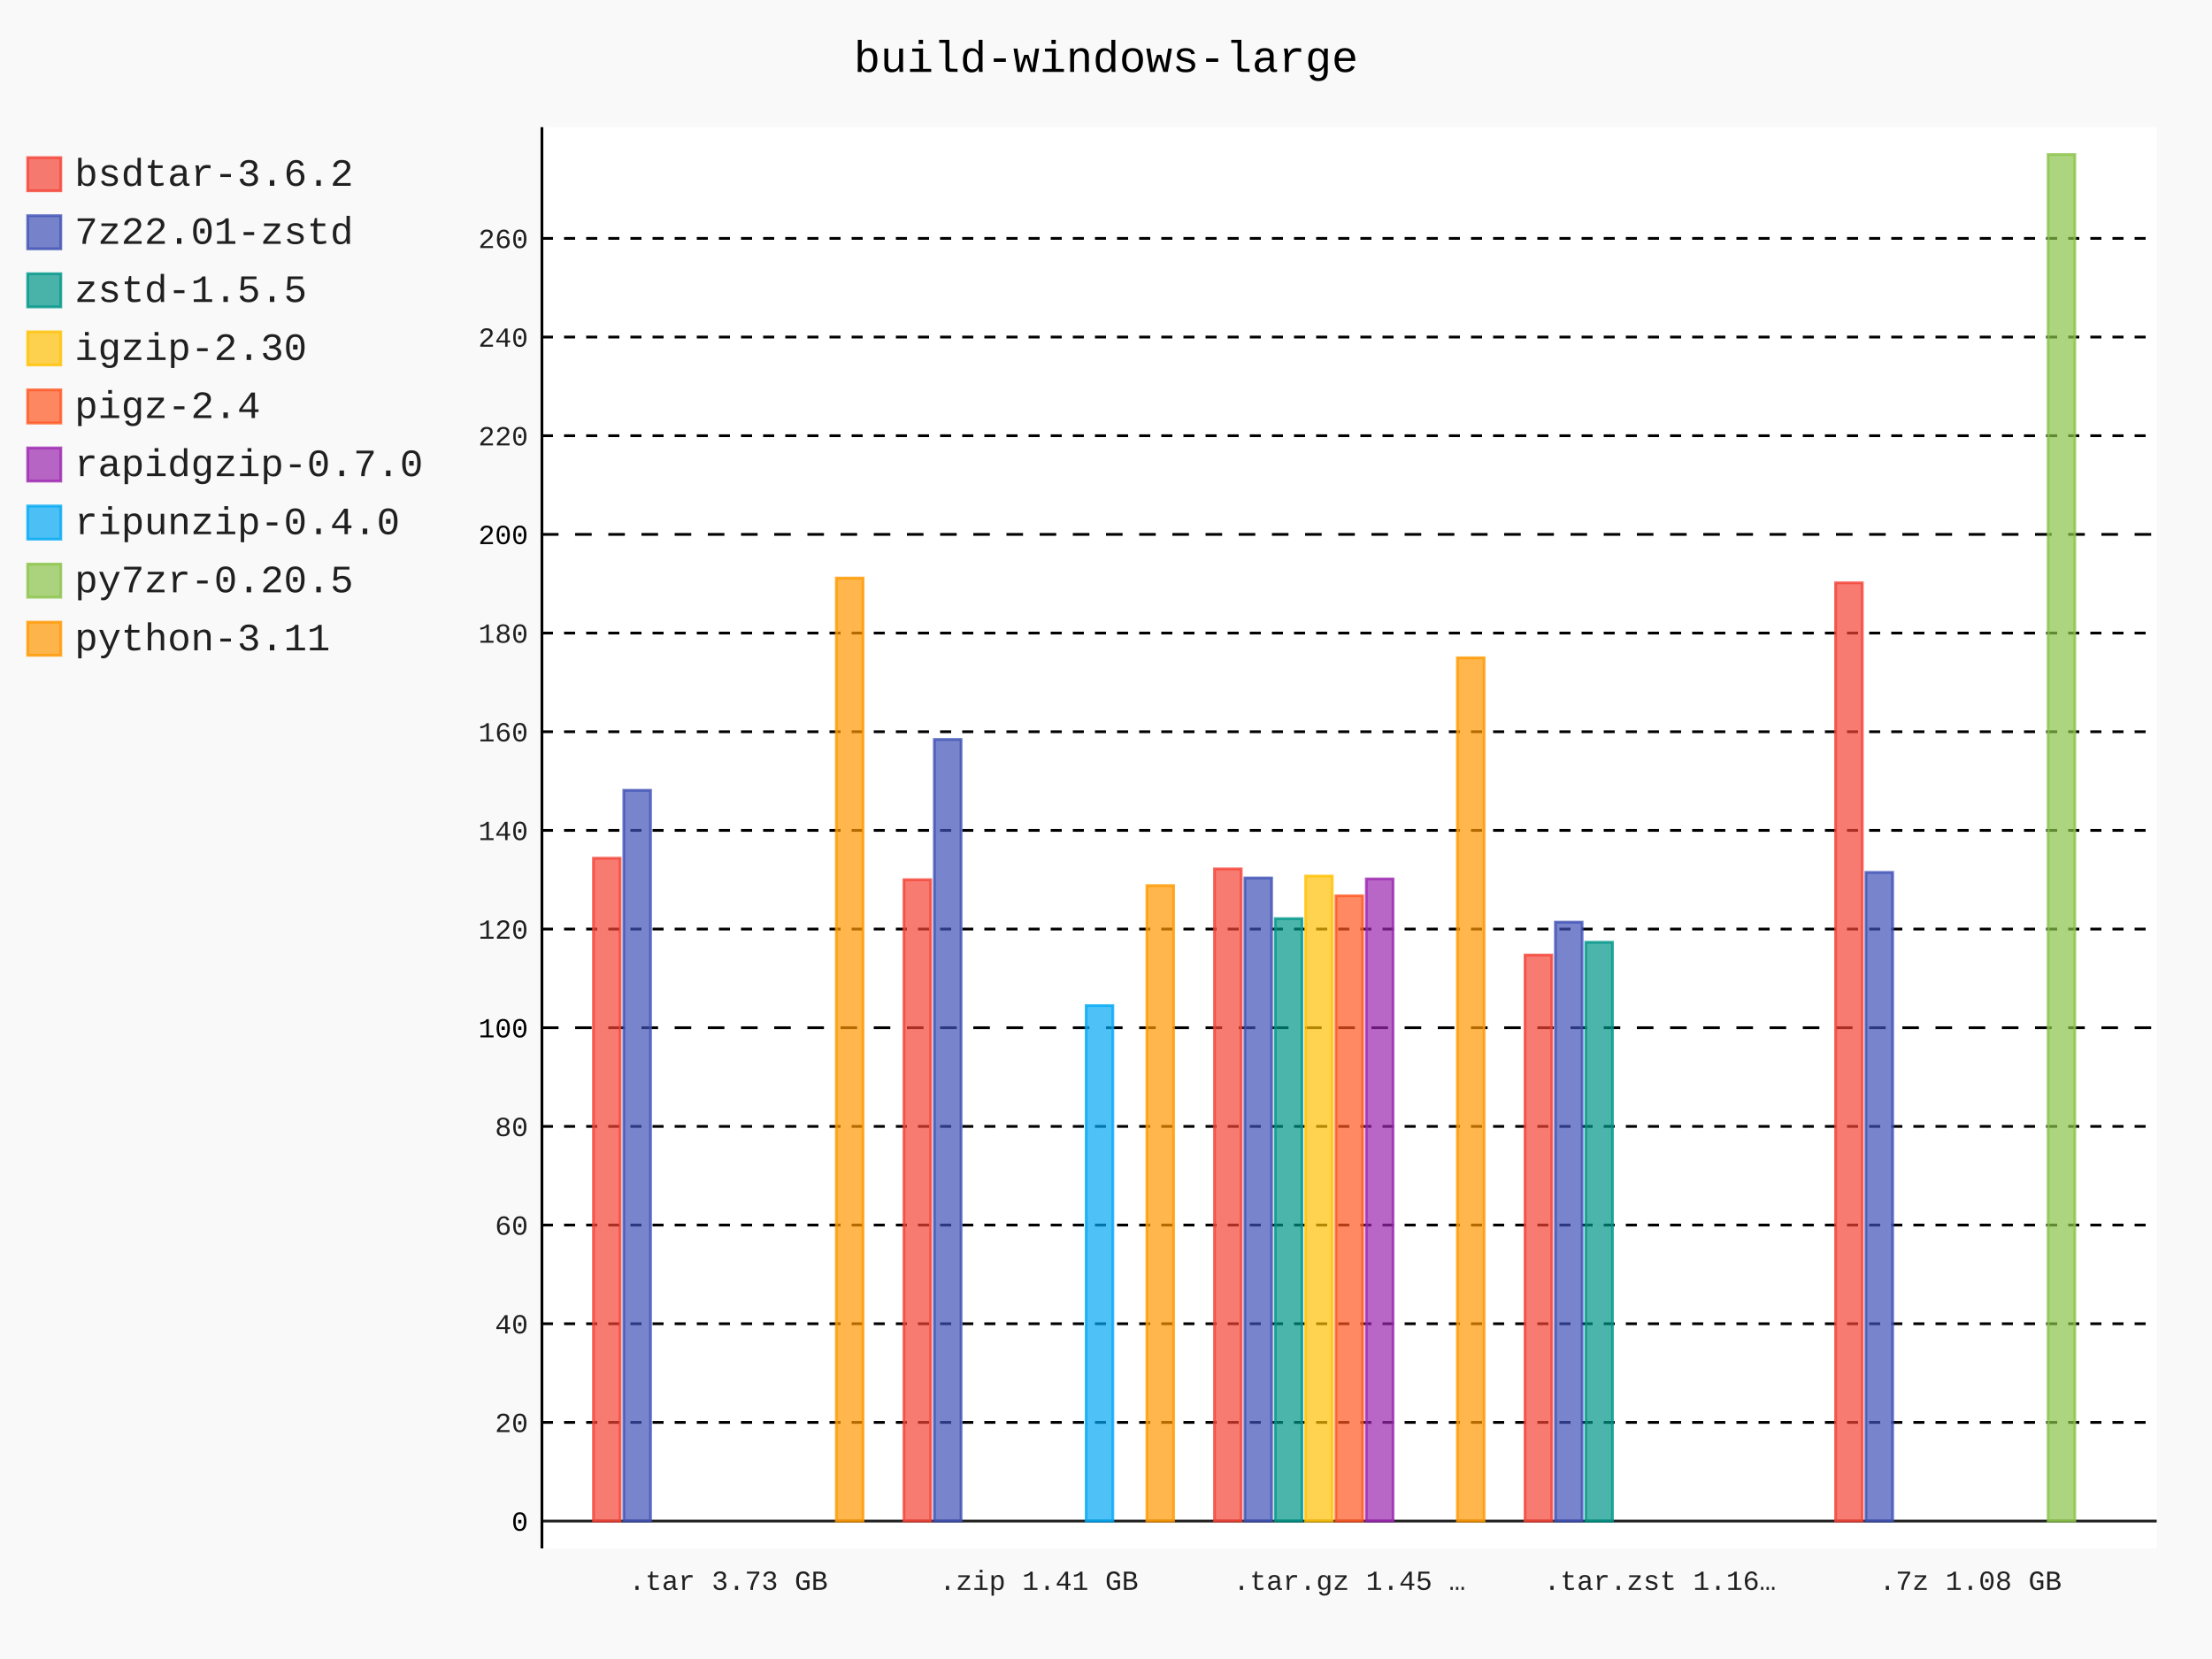
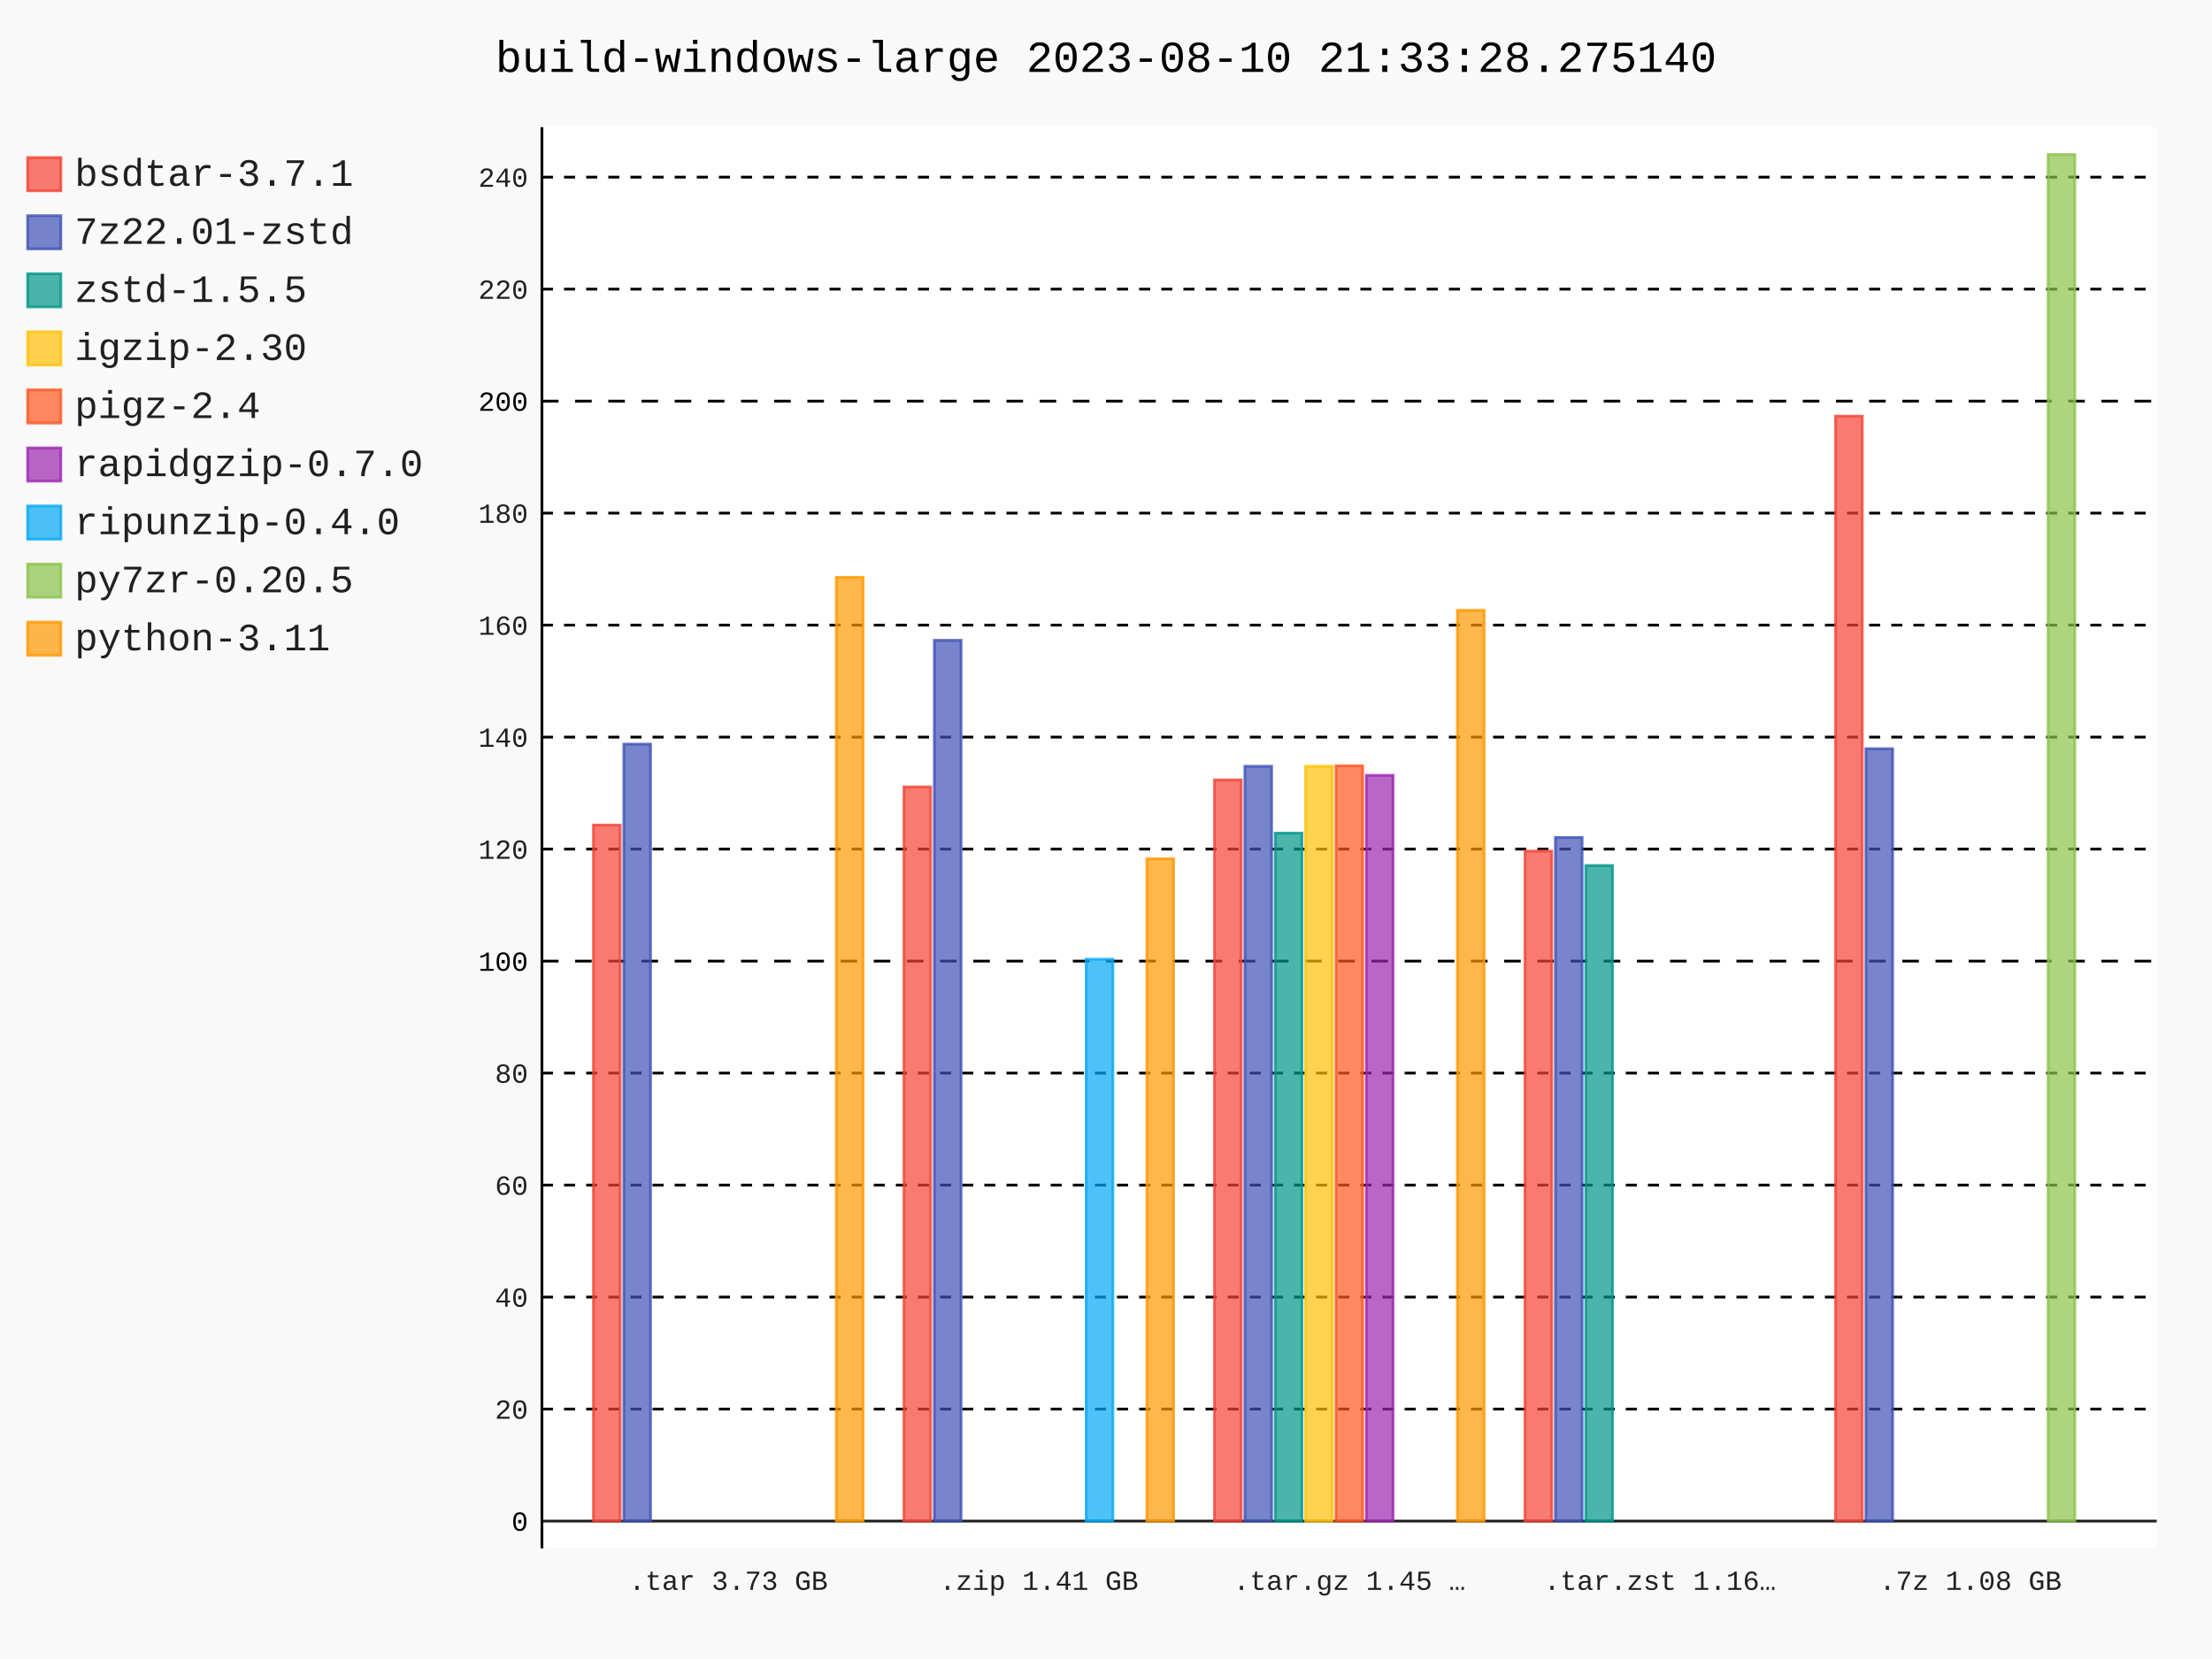
- <svg xmlns="http://www.w3.org/2000/svg" id="chart-853cd976-b3be-4d97-900d-3e0b7e2b84a3" class="pygal-chart" viewBox="0 0 800 600">
+ <svg xmlns="http://www.w3.org/2000/svg" id="chart-619cfec2-0fb5-4b40-9801-d1a76ebb3884" class="pygal-chart" viewBox="0 0 800 600">
  <defs>
-     <style type="text/css">#chart-853cd976-b3be-4d97-900d-3e0b7e2b84a3{-webkit-user-select:none;-webkit-font-smoothing:antialiased;font-family:Consolas,"Liberation Mono",Menlo,Courier,monospace}#chart-853cd976-b3be-4d97-900d-3e0b7e2b84a3 .title{font-family:Consolas,"Liberation Mono",Menlo,Courier,monospace;font-size:16px}#chart-853cd976-b3be-4d97-900d-3e0b7e2b84a3 .legends .legend text{font-family:Consolas,"Liberation Mono",Menlo,Courier,monospace;font-size:14px}#chart-853cd976-b3be-4d97-900d-3e0b7e2b84a3 .axis text{font-family:Consolas,"Liberation Mono",Menlo,Courier,monospace;font-size:10px}#chart-853cd976-b3be-4d97-900d-3e0b7e2b84a3 .axis text.major{font-family:Consolas,"Liberation Mono",Menlo,Courier,monospace;font-size:10px}#chart-853cd976-b3be-4d97-900d-3e0b7e2b84a3 .text-overlay text.value{font-family:Consolas,"Liberation Mono",Menlo,Courier,monospace;font-size:16px}#chart-853cd976-b3be-4d97-900d-3e0b7e2b84a3 .text-overlay text.label{font-family:Consolas,"Liberation Mono",Menlo,Courier,monospace;font-size:10px}#chart-853cd976-b3be-4d97-900d-3e0b7e2b84a3 .tooltip{font-family:Consolas,"Liberation Mono",Menlo,Courier,monospace;font-size:14px}#chart-853cd976-b3be-4d97-900d-3e0b7e2b84a3 text.no_data{font-family:Consolas,"Liberation Mono",Menlo,Courier,monospace;font-size:64px}
- #chart-853cd976-b3be-4d97-900d-3e0b7e2b84a3{background-color:rgba(249,249,249,1)}#chart-853cd976-b3be-4d97-900d-3e0b7e2b84a3 path,#chart-853cd976-b3be-4d97-900d-3e0b7e2b84a3 line,#chart-853cd976-b3be-4d97-900d-3e0b7e2b84a3 rect,#chart-853cd976-b3be-4d97-900d-3e0b7e2b84a3 circle{-webkit-transition:150ms;-moz-transition:150ms;transition:150ms}#chart-853cd976-b3be-4d97-900d-3e0b7e2b84a3 .graph &gt; .background{fill:rgba(249,249,249,1)}#chart-853cd976-b3be-4d97-900d-3e0b7e2b84a3 .plot &gt; .background{fill:rgba(255,255,255,1)}#chart-853cd976-b3be-4d97-900d-3e0b7e2b84a3 .graph{fill:rgba(0,0,0,.87)}#chart-853cd976-b3be-4d97-900d-3e0b7e2b84a3 text.no_data{fill:rgba(0,0,0,1)}#chart-853cd976-b3be-4d97-900d-3e0b7e2b84a3 .title{fill:rgba(0,0,0,1)}#chart-853cd976-b3be-4d97-900d-3e0b7e2b84a3 .legends .legend text{fill:rgba(0,0,0,.87)}#chart-853cd976-b3be-4d97-900d-3e0b7e2b84a3 .legends .legend:hover text{fill:rgba(0,0,0,1)}#chart-853cd976-b3be-4d97-900d-3e0b7e2b84a3 .axis .line{stroke:rgba(0,0,0,1)}#chart-853cd976-b3be-4d97-900d-3e0b7e2b84a3 .axis .guide.line{stroke:rgba(0,0,0,.54)}#chart-853cd976-b3be-4d97-900d-3e0b7e2b84a3 .axis .major.line{stroke:rgba(0,0,0,.87)}#chart-853cd976-b3be-4d97-900d-3e0b7e2b84a3 .axis text.major{fill:rgba(0,0,0,1)}#chart-853cd976-b3be-4d97-900d-3e0b7e2b84a3 .axis.y .guides:hover .guide.line,#chart-853cd976-b3be-4d97-900d-3e0b7e2b84a3 .line-graph .axis.x .guides:hover .guide.line,#chart-853cd976-b3be-4d97-900d-3e0b7e2b84a3 .stackedline-graph .axis.x .guides:hover .guide.line,#chart-853cd976-b3be-4d97-900d-3e0b7e2b84a3 .xy-graph .axis.x .guides:hover .guide.line{stroke:rgba(0,0,0,1)}#chart-853cd976-b3be-4d97-900d-3e0b7e2b84a3 .axis .guides:hover text{fill:rgba(0,0,0,1)}#chart-853cd976-b3be-4d97-900d-3e0b7e2b84a3 .reactive{fill-opacity:.7;stroke-opacity:.8;stroke-width:1}#chart-853cd976-b3be-4d97-900d-3e0b7e2b84a3 .ci{stroke:rgba(0,0,0,.87)}#chart-853cd976-b3be-4d97-900d-3e0b7e2b84a3 .reactive.active,#chart-853cd976-b3be-4d97-900d-3e0b7e2b84a3 .active .reactive{fill-opacity:.8;stroke-opacity:.9;stroke-width:4}#chart-853cd976-b3be-4d97-900d-3e0b7e2b84a3 .ci .reactive.active{stroke-width:1.5}#chart-853cd976-b3be-4d97-900d-3e0b7e2b84a3 .series text{fill:rgba(0,0,0,1)}#chart-853cd976-b3be-4d97-900d-3e0b7e2b84a3 .tooltip rect{fill:rgba(255,255,255,1);stroke:rgba(0,0,0,1);-webkit-transition:opacity 150ms;-moz-transition:opacity 150ms;transition:opacity 150ms}#chart-853cd976-b3be-4d97-900d-3e0b7e2b84a3 .tooltip .label{fill:rgba(0,0,0,.87)}#chart-853cd976-b3be-4d97-900d-3e0b7e2b84a3 .tooltip .label{fill:rgba(0,0,0,.87)}#chart-853cd976-b3be-4d97-900d-3e0b7e2b84a3 .tooltip .legend{font-size:.8em;fill:rgba(0,0,0,.54)}#chart-853cd976-b3be-4d97-900d-3e0b7e2b84a3 .tooltip .x_label{font-size:.6em;fill:rgba(0,0,0,1)}#chart-853cd976-b3be-4d97-900d-3e0b7e2b84a3 .tooltip .xlink{font-size:.5em;text-decoration:underline}#chart-853cd976-b3be-4d97-900d-3e0b7e2b84a3 .tooltip .value{font-size:1.5em}#chart-853cd976-b3be-4d97-900d-3e0b7e2b84a3 .bound{font-size:.5em}#chart-853cd976-b3be-4d97-900d-3e0b7e2b84a3 .max-value{font-size:.75em;fill:rgba(0,0,0,.54)}#chart-853cd976-b3be-4d97-900d-3e0b7e2b84a3 .map-element{fill:rgba(255,255,255,1);stroke:rgba(0,0,0,.54) !important}#chart-853cd976-b3be-4d97-900d-3e0b7e2b84a3 .map-element .reactive{fill-opacity:inherit;stroke-opacity:inherit}#chart-853cd976-b3be-4d97-900d-3e0b7e2b84a3 .color-0,#chart-853cd976-b3be-4d97-900d-3e0b7e2b84a3 .color-0 a:visited{stroke:#F44336;fill:#F44336}#chart-853cd976-b3be-4d97-900d-3e0b7e2b84a3 .color-1,#chart-853cd976-b3be-4d97-900d-3e0b7e2b84a3 .color-1 a:visited{stroke:#3F51B5;fill:#3F51B5}#chart-853cd976-b3be-4d97-900d-3e0b7e2b84a3 .color-2,#chart-853cd976-b3be-4d97-900d-3e0b7e2b84a3 .color-2 a:visited{stroke:#009688;fill:#009688}#chart-853cd976-b3be-4d97-900d-3e0b7e2b84a3 .color-3,#chart-853cd976-b3be-4d97-900d-3e0b7e2b84a3 .color-3 a:visited{stroke:#FFC107;fill:#FFC107}#chart-853cd976-b3be-4d97-900d-3e0b7e2b84a3 .color-4,#chart-853cd976-b3be-4d97-900d-3e0b7e2b84a3 .color-4 a:visited{stroke:#FF5722;fill:#FF5722}#chart-853cd976-b3be-4d97-900d-3e0b7e2b84a3 .color-5,#chart-853cd976-b3be-4d97-900d-3e0b7e2b84a3 .color-5 a:visited{stroke:#9C27B0;fill:#9C27B0}#chart-853cd976-b3be-4d97-900d-3e0b7e2b84a3 .color-6,#chart-853cd976-b3be-4d97-900d-3e0b7e2b84a3 .color-6 a:visited{stroke:#03A9F4;fill:#03A9F4}#chart-853cd976-b3be-4d97-900d-3e0b7e2b84a3 .color-7,#chart-853cd976-b3be-4d97-900d-3e0b7e2b84a3 .color-7 a:visited{stroke:#8BC34A;fill:#8BC34A}#chart-853cd976-b3be-4d97-900d-3e0b7e2b84a3 .color-8,#chart-853cd976-b3be-4d97-900d-3e0b7e2b84a3 .color-8 a:visited{stroke:#FF9800;fill:#FF9800}#chart-853cd976-b3be-4d97-900d-3e0b7e2b84a3 .text-overlay .color-0 text{fill:black}#chart-853cd976-b3be-4d97-900d-3e0b7e2b84a3 .text-overlay .color-1 text{fill:black}#chart-853cd976-b3be-4d97-900d-3e0b7e2b84a3 .text-overlay .color-2 text{fill:black}#chart-853cd976-b3be-4d97-900d-3e0b7e2b84a3 .text-overlay .color-3 text{fill:black}#chart-853cd976-b3be-4d97-900d-3e0b7e2b84a3 .text-overlay .color-4 text{fill:black}#chart-853cd976-b3be-4d97-900d-3e0b7e2b84a3 .text-overlay .color-5 text{fill:black}#chart-853cd976-b3be-4d97-900d-3e0b7e2b84a3 .text-overlay .color-6 text{fill:black}#chart-853cd976-b3be-4d97-900d-3e0b7e2b84a3 .text-overlay .color-7 text{fill:black}#chart-853cd976-b3be-4d97-900d-3e0b7e2b84a3 .text-overlay .color-8 text{fill:black}
- #chart-853cd976-b3be-4d97-900d-3e0b7e2b84a3 text.no_data{text-anchor:middle}#chart-853cd976-b3be-4d97-900d-3e0b7e2b84a3 .guide.line{fill:none}#chart-853cd976-b3be-4d97-900d-3e0b7e2b84a3 .centered{text-anchor:middle}#chart-853cd976-b3be-4d97-900d-3e0b7e2b84a3 .title{text-anchor:middle}#chart-853cd976-b3be-4d97-900d-3e0b7e2b84a3 .legends .legend text{fill-opacity:1}#chart-853cd976-b3be-4d97-900d-3e0b7e2b84a3 .axis.x text{text-anchor:middle}#chart-853cd976-b3be-4d97-900d-3e0b7e2b84a3 .axis.x:not(.web) text[transform]{text-anchor:start}#chart-853cd976-b3be-4d97-900d-3e0b7e2b84a3 .axis.x:not(.web) text[transform].backwards{text-anchor:end}#chart-853cd976-b3be-4d97-900d-3e0b7e2b84a3 .axis.y text{text-anchor:end}#chart-853cd976-b3be-4d97-900d-3e0b7e2b84a3 .axis.y text[transform].backwards{text-anchor:start}#chart-853cd976-b3be-4d97-900d-3e0b7e2b84a3 .axis.y2 text{text-anchor:start}#chart-853cd976-b3be-4d97-900d-3e0b7e2b84a3 .axis.y2 text[transform].backwards{text-anchor:end}#chart-853cd976-b3be-4d97-900d-3e0b7e2b84a3 .axis .guide.line{stroke-dasharray:4,4;stroke:black}#chart-853cd976-b3be-4d97-900d-3e0b7e2b84a3 .axis .major.guide.line{stroke-dasharray:6,6;stroke:black}#chart-853cd976-b3be-4d97-900d-3e0b7e2b84a3 .horizontal .axis.y .guide.line,#chart-853cd976-b3be-4d97-900d-3e0b7e2b84a3 .horizontal .axis.y2 .guide.line,#chart-853cd976-b3be-4d97-900d-3e0b7e2b84a3 .vertical .axis.x .guide.line{opacity:0}#chart-853cd976-b3be-4d97-900d-3e0b7e2b84a3 .horizontal .axis.always_show .guide.line,#chart-853cd976-b3be-4d97-900d-3e0b7e2b84a3 .vertical .axis.always_show .guide.line{opacity:1 !important}#chart-853cd976-b3be-4d97-900d-3e0b7e2b84a3 .axis.y .guides:hover .guide.line,#chart-853cd976-b3be-4d97-900d-3e0b7e2b84a3 .axis.y2 .guides:hover .guide.line,#chart-853cd976-b3be-4d97-900d-3e0b7e2b84a3 .axis.x .guides:hover .guide.line{opacity:1}#chart-853cd976-b3be-4d97-900d-3e0b7e2b84a3 .axis .guides:hover text{opacity:1}#chart-853cd976-b3be-4d97-900d-3e0b7e2b84a3 .nofill{fill:none}#chart-853cd976-b3be-4d97-900d-3e0b7e2b84a3 .subtle-fill{fill-opacity:.2}#chart-853cd976-b3be-4d97-900d-3e0b7e2b84a3 .dot{stroke-width:1px;fill-opacity:1;stroke-opacity:1}#chart-853cd976-b3be-4d97-900d-3e0b7e2b84a3 .dot.active{stroke-width:5px}#chart-853cd976-b3be-4d97-900d-3e0b7e2b84a3 .dot.negative{fill:transparent}#chart-853cd976-b3be-4d97-900d-3e0b7e2b84a3 text,#chart-853cd976-b3be-4d97-900d-3e0b7e2b84a3 tspan{stroke:none !important}#chart-853cd976-b3be-4d97-900d-3e0b7e2b84a3 .series text.active{opacity:1}#chart-853cd976-b3be-4d97-900d-3e0b7e2b84a3 .tooltip rect{fill-opacity:.95;stroke-width:.5}#chart-853cd976-b3be-4d97-900d-3e0b7e2b84a3 .tooltip text{fill-opacity:1}#chart-853cd976-b3be-4d97-900d-3e0b7e2b84a3 .showable{visibility:hidden}#chart-853cd976-b3be-4d97-900d-3e0b7e2b84a3 .showable.shown{visibility:visible}#chart-853cd976-b3be-4d97-900d-3e0b7e2b84a3 .gauge-background{fill:rgba(229,229,229,1);stroke:none}#chart-853cd976-b3be-4d97-900d-3e0b7e2b84a3 .bg-lines{stroke:rgba(249,249,249,1);stroke-width:2px}</style>
+     <style type="text/css">#chart-619cfec2-0fb5-4b40-9801-d1a76ebb3884{-webkit-user-select:none;-webkit-font-smoothing:antialiased;font-family:Consolas,"Liberation Mono",Menlo,Courier,monospace}#chart-619cfec2-0fb5-4b40-9801-d1a76ebb3884 .title{font-family:Consolas,"Liberation Mono",Menlo,Courier,monospace;font-size:16px}#chart-619cfec2-0fb5-4b40-9801-d1a76ebb3884 .legends .legend text{font-family:Consolas,"Liberation Mono",Menlo,Courier,monospace;font-size:14px}#chart-619cfec2-0fb5-4b40-9801-d1a76ebb3884 .axis text{font-family:Consolas,"Liberation Mono",Menlo,Courier,monospace;font-size:10px}#chart-619cfec2-0fb5-4b40-9801-d1a76ebb3884 .axis text.major{font-family:Consolas,"Liberation Mono",Menlo,Courier,monospace;font-size:10px}#chart-619cfec2-0fb5-4b40-9801-d1a76ebb3884 .text-overlay text.value{font-family:Consolas,"Liberation Mono",Menlo,Courier,monospace;font-size:16px}#chart-619cfec2-0fb5-4b40-9801-d1a76ebb3884 .text-overlay text.label{font-family:Consolas,"Liberation Mono",Menlo,Courier,monospace;font-size:10px}#chart-619cfec2-0fb5-4b40-9801-d1a76ebb3884 .tooltip{font-family:Consolas,"Liberation Mono",Menlo,Courier,monospace;font-size:14px}#chart-619cfec2-0fb5-4b40-9801-d1a76ebb3884 text.no_data{font-family:Consolas,"Liberation Mono",Menlo,Courier,monospace;font-size:64px}
+ #chart-619cfec2-0fb5-4b40-9801-d1a76ebb3884{background-color:rgba(249,249,249,1)}#chart-619cfec2-0fb5-4b40-9801-d1a76ebb3884 path,#chart-619cfec2-0fb5-4b40-9801-d1a76ebb3884 line,#chart-619cfec2-0fb5-4b40-9801-d1a76ebb3884 rect,#chart-619cfec2-0fb5-4b40-9801-d1a76ebb3884 circle{-webkit-transition:150ms;-moz-transition:150ms;transition:150ms}#chart-619cfec2-0fb5-4b40-9801-d1a76ebb3884 .graph &gt; .background{fill:rgba(249,249,249,1)}#chart-619cfec2-0fb5-4b40-9801-d1a76ebb3884 .plot &gt; .background{fill:rgba(255,255,255,1)}#chart-619cfec2-0fb5-4b40-9801-d1a76ebb3884 .graph{fill:rgba(0,0,0,.87)}#chart-619cfec2-0fb5-4b40-9801-d1a76ebb3884 text.no_data{fill:rgba(0,0,0,1)}#chart-619cfec2-0fb5-4b40-9801-d1a76ebb3884 .title{fill:rgba(0,0,0,1)}#chart-619cfec2-0fb5-4b40-9801-d1a76ebb3884 .legends .legend text{fill:rgba(0,0,0,.87)}#chart-619cfec2-0fb5-4b40-9801-d1a76ebb3884 .legends .legend:hover text{fill:rgba(0,0,0,1)}#chart-619cfec2-0fb5-4b40-9801-d1a76ebb3884 .axis .line{stroke:rgba(0,0,0,1)}#chart-619cfec2-0fb5-4b40-9801-d1a76ebb3884 .axis .guide.line{stroke:rgba(0,0,0,.54)}#chart-619cfec2-0fb5-4b40-9801-d1a76ebb3884 .axis .major.line{stroke:rgba(0,0,0,.87)}#chart-619cfec2-0fb5-4b40-9801-d1a76ebb3884 .axis text.major{fill:rgba(0,0,0,1)}#chart-619cfec2-0fb5-4b40-9801-d1a76ebb3884 .axis.y .guides:hover .guide.line,#chart-619cfec2-0fb5-4b40-9801-d1a76ebb3884 .line-graph .axis.x .guides:hover .guide.line,#chart-619cfec2-0fb5-4b40-9801-d1a76ebb3884 .stackedline-graph .axis.x .guides:hover .guide.line,#chart-619cfec2-0fb5-4b40-9801-d1a76ebb3884 .xy-graph .axis.x .guides:hover .guide.line{stroke:rgba(0,0,0,1)}#chart-619cfec2-0fb5-4b40-9801-d1a76ebb3884 .axis .guides:hover text{fill:rgba(0,0,0,1)}#chart-619cfec2-0fb5-4b40-9801-d1a76ebb3884 .reactive{fill-opacity:.7;stroke-opacity:.8;stroke-width:1}#chart-619cfec2-0fb5-4b40-9801-d1a76ebb3884 .ci{stroke:rgba(0,0,0,.87)}#chart-619cfec2-0fb5-4b40-9801-d1a76ebb3884 .reactive.active,#chart-619cfec2-0fb5-4b40-9801-d1a76ebb3884 .active .reactive{fill-opacity:.8;stroke-opacity:.9;stroke-width:4}#chart-619cfec2-0fb5-4b40-9801-d1a76ebb3884 .ci .reactive.active{stroke-width:1.5}#chart-619cfec2-0fb5-4b40-9801-d1a76ebb3884 .series text{fill:rgba(0,0,0,1)}#chart-619cfec2-0fb5-4b40-9801-d1a76ebb3884 .tooltip rect{fill:rgba(255,255,255,1);stroke:rgba(0,0,0,1);-webkit-transition:opacity 150ms;-moz-transition:opacity 150ms;transition:opacity 150ms}#chart-619cfec2-0fb5-4b40-9801-d1a76ebb3884 .tooltip .label{fill:rgba(0,0,0,.87)}#chart-619cfec2-0fb5-4b40-9801-d1a76ebb3884 .tooltip .label{fill:rgba(0,0,0,.87)}#chart-619cfec2-0fb5-4b40-9801-d1a76ebb3884 .tooltip .legend{font-size:.8em;fill:rgba(0,0,0,.54)}#chart-619cfec2-0fb5-4b40-9801-d1a76ebb3884 .tooltip .x_label{font-size:.6em;fill:rgba(0,0,0,1)}#chart-619cfec2-0fb5-4b40-9801-d1a76ebb3884 .tooltip .xlink{font-size:.5em;text-decoration:underline}#chart-619cfec2-0fb5-4b40-9801-d1a76ebb3884 .tooltip .value{font-size:1.5em}#chart-619cfec2-0fb5-4b40-9801-d1a76ebb3884 .bound{font-size:.5em}#chart-619cfec2-0fb5-4b40-9801-d1a76ebb3884 .max-value{font-size:.75em;fill:rgba(0,0,0,.54)}#chart-619cfec2-0fb5-4b40-9801-d1a76ebb3884 .map-element{fill:rgba(255,255,255,1);stroke:rgba(0,0,0,.54) !important}#chart-619cfec2-0fb5-4b40-9801-d1a76ebb3884 .map-element .reactive{fill-opacity:inherit;stroke-opacity:inherit}#chart-619cfec2-0fb5-4b40-9801-d1a76ebb3884 .color-0,#chart-619cfec2-0fb5-4b40-9801-d1a76ebb3884 .color-0 a:visited{stroke:#F44336;fill:#F44336}#chart-619cfec2-0fb5-4b40-9801-d1a76ebb3884 .color-1,#chart-619cfec2-0fb5-4b40-9801-d1a76ebb3884 .color-1 a:visited{stroke:#3F51B5;fill:#3F51B5}#chart-619cfec2-0fb5-4b40-9801-d1a76ebb3884 .color-2,#chart-619cfec2-0fb5-4b40-9801-d1a76ebb3884 .color-2 a:visited{stroke:#009688;fill:#009688}#chart-619cfec2-0fb5-4b40-9801-d1a76ebb3884 .color-3,#chart-619cfec2-0fb5-4b40-9801-d1a76ebb3884 .color-3 a:visited{stroke:#FFC107;fill:#FFC107}#chart-619cfec2-0fb5-4b40-9801-d1a76ebb3884 .color-4,#chart-619cfec2-0fb5-4b40-9801-d1a76ebb3884 .color-4 a:visited{stroke:#FF5722;fill:#FF5722}#chart-619cfec2-0fb5-4b40-9801-d1a76ebb3884 .color-5,#chart-619cfec2-0fb5-4b40-9801-d1a76ebb3884 .color-5 a:visited{stroke:#9C27B0;fill:#9C27B0}#chart-619cfec2-0fb5-4b40-9801-d1a76ebb3884 .color-6,#chart-619cfec2-0fb5-4b40-9801-d1a76ebb3884 .color-6 a:visited{stroke:#03A9F4;fill:#03A9F4}#chart-619cfec2-0fb5-4b40-9801-d1a76ebb3884 .color-7,#chart-619cfec2-0fb5-4b40-9801-d1a76ebb3884 .color-7 a:visited{stroke:#8BC34A;fill:#8BC34A}#chart-619cfec2-0fb5-4b40-9801-d1a76ebb3884 .color-8,#chart-619cfec2-0fb5-4b40-9801-d1a76ebb3884 .color-8 a:visited{stroke:#FF9800;fill:#FF9800}#chart-619cfec2-0fb5-4b40-9801-d1a76ebb3884 .text-overlay .color-0 text{fill:black}#chart-619cfec2-0fb5-4b40-9801-d1a76ebb3884 .text-overlay .color-1 text{fill:black}#chart-619cfec2-0fb5-4b40-9801-d1a76ebb3884 .text-overlay .color-2 text{fill:black}#chart-619cfec2-0fb5-4b40-9801-d1a76ebb3884 .text-overlay .color-3 text{fill:black}#chart-619cfec2-0fb5-4b40-9801-d1a76ebb3884 .text-overlay .color-4 text{fill:black}#chart-619cfec2-0fb5-4b40-9801-d1a76ebb3884 .text-overlay .color-5 text{fill:black}#chart-619cfec2-0fb5-4b40-9801-d1a76ebb3884 .text-overlay .color-6 text{fill:black}#chart-619cfec2-0fb5-4b40-9801-d1a76ebb3884 .text-overlay .color-7 text{fill:black}#chart-619cfec2-0fb5-4b40-9801-d1a76ebb3884 .text-overlay .color-8 text{fill:black}
+ #chart-619cfec2-0fb5-4b40-9801-d1a76ebb3884 text.no_data{text-anchor:middle}#chart-619cfec2-0fb5-4b40-9801-d1a76ebb3884 .guide.line{fill:none}#chart-619cfec2-0fb5-4b40-9801-d1a76ebb3884 .centered{text-anchor:middle}#chart-619cfec2-0fb5-4b40-9801-d1a76ebb3884 .title{text-anchor:middle}#chart-619cfec2-0fb5-4b40-9801-d1a76ebb3884 .legends .legend text{fill-opacity:1}#chart-619cfec2-0fb5-4b40-9801-d1a76ebb3884 .axis.x text{text-anchor:middle}#chart-619cfec2-0fb5-4b40-9801-d1a76ebb3884 .axis.x:not(.web) text[transform]{text-anchor:start}#chart-619cfec2-0fb5-4b40-9801-d1a76ebb3884 .axis.x:not(.web) text[transform].backwards{text-anchor:end}#chart-619cfec2-0fb5-4b40-9801-d1a76ebb3884 .axis.y text{text-anchor:end}#chart-619cfec2-0fb5-4b40-9801-d1a76ebb3884 .axis.y text[transform].backwards{text-anchor:start}#chart-619cfec2-0fb5-4b40-9801-d1a76ebb3884 .axis.y2 text{text-anchor:start}#chart-619cfec2-0fb5-4b40-9801-d1a76ebb3884 .axis.y2 text[transform].backwards{text-anchor:end}#chart-619cfec2-0fb5-4b40-9801-d1a76ebb3884 .axis .guide.line{stroke-dasharray:4,4;stroke:black}#chart-619cfec2-0fb5-4b40-9801-d1a76ebb3884 .axis .major.guide.line{stroke-dasharray:6,6;stroke:black}#chart-619cfec2-0fb5-4b40-9801-d1a76ebb3884 .horizontal .axis.y .guide.line,#chart-619cfec2-0fb5-4b40-9801-d1a76ebb3884 .horizontal .axis.y2 .guide.line,#chart-619cfec2-0fb5-4b40-9801-d1a76ebb3884 .vertical .axis.x .guide.line{opacity:0}#chart-619cfec2-0fb5-4b40-9801-d1a76ebb3884 .horizontal .axis.always_show .guide.line,#chart-619cfec2-0fb5-4b40-9801-d1a76ebb3884 .vertical .axis.always_show .guide.line{opacity:1 !important}#chart-619cfec2-0fb5-4b40-9801-d1a76ebb3884 .axis.y .guides:hover .guide.line,#chart-619cfec2-0fb5-4b40-9801-d1a76ebb3884 .axis.y2 .guides:hover .guide.line,#chart-619cfec2-0fb5-4b40-9801-d1a76ebb3884 .axis.x .guides:hover .guide.line{opacity:1}#chart-619cfec2-0fb5-4b40-9801-d1a76ebb3884 .axis .guides:hover text{opacity:1}#chart-619cfec2-0fb5-4b40-9801-d1a76ebb3884 .nofill{fill:none}#chart-619cfec2-0fb5-4b40-9801-d1a76ebb3884 .subtle-fill{fill-opacity:.2}#chart-619cfec2-0fb5-4b40-9801-d1a76ebb3884 .dot{stroke-width:1px;fill-opacity:1;stroke-opacity:1}#chart-619cfec2-0fb5-4b40-9801-d1a76ebb3884 .dot.active{stroke-width:5px}#chart-619cfec2-0fb5-4b40-9801-d1a76ebb3884 .dot.negative{fill:transparent}#chart-619cfec2-0fb5-4b40-9801-d1a76ebb3884 text,#chart-619cfec2-0fb5-4b40-9801-d1a76ebb3884 tspan{stroke:none !important}#chart-619cfec2-0fb5-4b40-9801-d1a76ebb3884 .series text.active{opacity:1}#chart-619cfec2-0fb5-4b40-9801-d1a76ebb3884 .tooltip rect{fill-opacity:.95;stroke-width:.5}#chart-619cfec2-0fb5-4b40-9801-d1a76ebb3884 .tooltip text{fill-opacity:1}#chart-619cfec2-0fb5-4b40-9801-d1a76ebb3884 .showable{visibility:hidden}#chart-619cfec2-0fb5-4b40-9801-d1a76ebb3884 .showable.shown{visibility:visible}#chart-619cfec2-0fb5-4b40-9801-d1a76ebb3884 .gauge-background{fill:rgba(229,229,229,1);stroke:none}#chart-619cfec2-0fb5-4b40-9801-d1a76ebb3884 .bg-lines{stroke:rgba(249,249,249,1);stroke-width:2px}</style>
  </defs>
  <g class="graph bar-graph vertical">
    <rect x="0" y="0" width="800" height="600" class="background" />
    <g transform="translate(196, 46)" class="plot">
      <rect x="0" y="0" width="584.0" height="514" class="background" />
      <g class="axis y always_show">
        <g class="guides">
          <path d="M0 504.115 h584" class="axis major line" />
          <text x="-5" y="507.615" class="major">0</text>
        </g>
        <g class="guides">
-           <path d="M0 468.431 h584" class="guide line" />
-           <text x="-5" y="471.931" class="">20</text>
-         </g>
-         <g class="guides">
-           <path d="M0 432.746 h584" class="guide line" />
-           <text x="-5" y="436.246" class="">40</text>
-         </g>
-         <g class="guides">
-           <path d="M0 397.061 h584" class="guide line" />
-           <text x="-5" y="400.561" class="">60</text>
-         </g>
-         <g class="guides">
-           <path d="M0 361.377 h584" class="guide line" />
-           <text x="-5" y="364.877" class="">80</text>
-         </g>
-         <g class="guides">
-           <path d="M0 325.692 h584" class="major guide line" />
-           <text x="-5" y="329.192" class="major">100</text>
-         </g>
-         <g class="guides">
-           <path d="M0 290.007 h584" class="guide line" />
-           <text x="-5" y="293.507" class="">120</text>
-         </g>
-         <g class="guides">
-           <path d="M0 254.323 h584" class="guide line" />
-           <text x="-5" y="257.823" class="">140</text>
-         </g>
-         <g class="guides">
-           <path d="M0 218.638 h584" class="guide line" />
-           <text x="-5" y="222.138" class="">160</text>
-         </g>
-         <g class="guides">
-           <path d="M0 182.953 h584" class="guide line" />
-           <text x="-5" y="186.453" class="">180</text>
-         </g>
-         <g class="guides">
-           <path d="M0 147.269 h584" class="major guide line" />
-           <text x="-5" y="150.769" class="major">200</text>
-         </g>
-         <g class="guides">
-           <path d="M0 111.584 h584" class="guide line" />
-           <text x="-5" y="115.084" class="">220</text>
-         </g>
-         <g class="guides">
-           <path d="M0 75.899 h584" class="guide line" />
-           <text x="-5" y="79.399" class="">240</text>
-         </g>
-         <g class="guides">
-           <path d="M0 40.215 h584" class="guide line" />
-           <text x="-5" y="43.715" class="">260</text>
+           <path d="M0 463.611 h584" class="guide line" />
+           <text x="-5" y="467.111" class="">20</text>
+         </g>
+         <g class="guides">
+           <path d="M0 423.107 h584" class="guide line" />
+           <text x="-5" y="426.607" class="">40</text>
+         </g>
+         <g class="guides">
+           <path d="M0 382.602 h584" class="guide line" />
+           <text x="-5" y="386.102" class="">60</text>
+         </g>
+         <g class="guides">
+           <path d="M0 342.098 h584" class="guide line" />
+           <text x="-5" y="345.598" class="">80</text>
+         </g>
+         <g class="guides">
+           <path d="M0 301.593 h584" class="major guide line" />
+           <text x="-5" y="305.093" class="major">100</text>
+         </g>
+         <g class="guides">
+           <path d="M0 261.089 h584" class="guide line" />
+           <text x="-5" y="264.589" class="">120</text>
+         </g>
+         <g class="guides">
+           <path d="M0 220.585 h584" class="guide line" />
+           <text x="-5" y="224.085" class="">140</text>
+         </g>
+         <g class="guides">
+           <path d="M0 180.08 h584" class="guide line" />
+           <text x="-5" y="183.58" class="">160</text>
+         </g>
+         <g class="guides">
+           <path d="M0 139.576 h584" class="guide line" />
+           <text x="-5" y="143.076" class="">180</text>
+         </g>
+         <g class="guides">
+           <path d="M0 99.071 h584" class="major guide line" />
+           <text x="-5" y="102.571" class="major">200</text>
+         </g>
+         <g class="guides">
+           <path d="M0 58.567 h584" class="guide line" />
+           <text x="-5" y="62.067" class="">220</text>
+         </g>
+         <g class="guides">
+           <path d="M0 18.062 h584" class="guide line" />
+           <text x="-5" y="21.562" class="">240</text>
        </g>
      </g>
      <g class="axis x">
        <path d="M0 0 v514" class="line" />
        <g class="guides">
          <path d="M67.385 0 v514" class="guide line" />
          <text x="67.385" y="529.0" class="">.tar 3.73 GB</text>
        </g>
        <g class="guides">
          <path d="M179.692 0 v514" class="guide line" />
          <text x="179.692" y="529.0" class="">.zip 1.41 GB</text>
        </g>
        <g class="guides">
          <path d="M292 0 v514" class="guide line" />
          <text x="292.0" y="529.0" class="">.tar.gz 1.45 …</text>
        </g>
        <g class="guides">
          <path d="M404.308 0 v514" class="guide line" />
          <text x="404.308" y="529.0" class="">.tar.zst 1.16…</text>
        </g>
        <g class="guides">
          <path d="M516.615 0 v514" class="guide line" />
          <text x="516.615" y="529.0" class="">.7z 1.08 GB</text>
        </g>
      </g>
      <g class="series serie-0 color-0">
        <g class="bars">
          <g class="bar">
-             <rect x="18.628" y="264.38" rx="0" ry="0" width="9.663" height="239.735" class="rect reactive tooltip-trigger" />
-           </g>
-           <g class="bar">
-             <rect x="130.936" y="272.156" rx="0" ry="0" width="9.663" height="231.959" class="rect reactive tooltip-trigger" />
-           </g>
-           <g class="bar">
-             <rect x="243.243" y="268.234" rx="0" ry="0" width="9.663" height="235.881" class="rect reactive tooltip-trigger" />
-           </g>
-           <g class="bar">
-             <rect x="355.551" y="299.392" rx="0" ry="0" width="9.663" height="204.723" class="rect reactive tooltip-trigger" />
-           </g>
-           <g class="bar">
-             <rect x="467.859" y="164.788" rx="0" ry="0" width="9.663" height="339.327" class="rect reactive tooltip-trigger" />
+             <rect x="18.628" y="252.393" rx="0" ry="0" width="9.663" height="251.723" class="rect reactive tooltip-trigger" />
+           </g>
+           <g class="bar">
+             <rect x="130.936" y="238.595" rx="0" ry="0" width="9.663" height="265.521" class="rect reactive tooltip-trigger" />
+           </g>
+           <g class="bar">
+             <rect x="243.243" y="236.055" rx="0" ry="0" width="9.663" height="268.06" class="rect reactive tooltip-trigger" />
+           </g>
+           <g class="bar">
+             <rect x="355.551" y="261.804" rx="0" ry="0" width="9.663" height="242.312" class="rect reactive tooltip-trigger" />
+           </g>
+           <g class="bar">
+             <rect x="467.859" y="104.503" rx="0" ry="0" width="9.663" height="399.612" class="rect reactive tooltip-trigger" />
          </g>
        </g>
      </g>
      <g class="series serie-1 color-1">
        <g class="bars">
          <g class="bar">
-             <rect x="29.609" y="239.821" rx="0" ry="0" width="9.663" height="264.295" class="rect reactive tooltip-trigger" />
-           </g>
-           <g class="bar">
-             <rect x="141.917" y="221.427" rx="0" ry="0" width="9.663" height="282.689" class="rect reactive tooltip-trigger" />
-           </g>
-           <g class="bar">
-             <rect x="254.225" y="271.519" rx="0" ry="0" width="9.663" height="232.596" class="rect reactive tooltip-trigger" />
-           </g>
-           <g class="bar">
-             <rect x="366.532" y="287.502" rx="0" ry="0" width="9.663" height="216.613" class="rect reactive tooltip-trigger" />
-           </g>
-           <g class="bar">
-             <rect x="478.84" y="269.507" rx="0" ry="0" width="9.663" height="234.609" class="rect reactive tooltip-trigger" />
+             <rect x="29.609" y="223.122" rx="0" ry="0" width="9.663" height="280.993" class="rect reactive tooltip-trigger" />
+           </g>
+           <g class="bar">
+             <rect x="141.917" y="185.581" rx="0" ry="0" width="9.663" height="318.535" class="rect reactive tooltip-trigger" />
+           </g>
+           <g class="bar">
+             <rect x="254.225" y="231.136" rx="0" ry="0" width="9.663" height="272.979" class="rect reactive tooltip-trigger" />
+           </g>
+           <g class="bar">
+             <rect x="366.532" y="256.891" rx="0" ry="0" width="9.663" height="247.225" class="rect reactive tooltip-trigger" />
+           </g>
+           <g class="bar">
+             <rect x="478.84" y="224.791" rx="0" ry="0" width="9.663" height="279.324" class="rect reactive tooltip-trigger" />
          </g>
        </g>
      </g>
      <g class="series serie-2 color-2">
        <g class="bars">
          <g class="bar">
-             <rect x="265.206" y="286.239" rx="0" ry="0" width="9.663" height="217.876" class="rect reactive tooltip-trigger" />
-           </g>
-           <g class="bar">
-             <rect x="377.514" y="294.778" rx="0" ry="0" width="9.663" height="209.337" class="rect reactive tooltip-trigger" />
+             <rect x="265.206" y="255.305" rx="0" ry="0" width="9.663" height="248.81" class="rect reactive tooltip-trigger" />
+           </g>
+           <g class="bar">
+             <rect x="377.514" y="267.019" rx="0" ry="0" width="9.663" height="237.097" class="rect reactive tooltip-trigger" />
          </g>
        </g>
      </g>
      <g class="series serie-3 color-3">
        <g class="bars">
          <g class="bar">
-             <rect x="276.187" y="270.816" rx="0" ry="0" width="9.663" height="233.299" class="rect reactive tooltip-trigger" />
+             <rect x="276.187" y="231.128" rx="0" ry="0" width="9.663" height="272.988" class="rect reactive tooltip-trigger" />
          </g>
        </g>
      </g>
      <g class="series serie-4 color-4">
        <g class="bars">
          <g class="bar">
-             <rect x="287.168" y="277.975" rx="0" ry="0" width="9.663" height="226.141" class="rect reactive tooltip-trigger" />
+             <rect x="287.168" y="230.974" rx="0" ry="0" width="9.663" height="273.141" class="rect reactive tooltip-trigger" />
          </g>
        </g>
      </g>
      <g class="series serie-5 color-5">
        <g class="bars">
          <g class="bar">
-             <rect x="298.149" y="271.865" rx="0" ry="0" width="9.663" height="232.25" class="rect reactive tooltip-trigger" />
+             <rect x="298.149" y="234.407" rx="0" ry="0" width="9.663" height="269.709" class="rect reactive tooltip-trigger" />
          </g>
        </g>
      </g>
      <g class="series serie-6 color-6">
        <g class="bars">
          <g class="bar">
-             <rect x="196.823" y="317.684" rx="0" ry="0" width="9.663" height="186.431" class="rect reactive tooltip-trigger" />
+             <rect x="196.823" y="300.915" rx="0" ry="0" width="9.663" height="203.201" class="rect reactive tooltip-trigger" />
          </g>
        </g>
      </g>
      <g class="series serie-7 color-7">
        <g class="bars">
          <g class="bar">
            <rect x="544.727" y="9.885" rx="0" ry="0" width="9.663" height="494.231" class="rect reactive tooltip-trigger" />
          </g>
        </g>
      </g>
      <g class="series serie-8 color-8">
        <g class="bars">
          <g class="bar">
-             <rect x="106.478" y="163.059" rx="0" ry="0" width="9.663" height="341.056" class="rect reactive tooltip-trigger" />
-           </g>
-           <g class="bar">
-             <rect x="218.785" y="274.276" rx="0" ry="0" width="9.663" height="229.84" class="rect reactive tooltip-trigger" />
-           </g>
-           <g class="bar">
-             <rect x="331.093" y="191.901" rx="0" ry="0" width="9.663" height="312.214" class="rect reactive tooltip-trigger" />
+             <rect x="106.478" y="162.797" rx="0" ry="0" width="9.663" height="341.319" class="rect reactive tooltip-trigger" />
+           </g>
+           <g class="bar">
+             <rect x="218.785" y="264.58" rx="0" ry="0" width="9.663" height="239.535" class="rect reactive tooltip-trigger" />
+           </g>
+           <g class="bar">
+             <rect x="331.093" y="174.723" rx="0" ry="0" width="9.663" height="329.392" class="rect reactive tooltip-trigger" />
          </g>
        </g>
      </g>
    </g>
    <g class="titles">
-       <text x="400.0" y="26" class="title plot_title">build-windows-large</text>
+       <text x="400.0" y="26" class="title plot_title">build-windows-large 2023-08-10 21:33:28.275140</text>
    </g>
    <g transform="translate(196, 46)" class="plot overlay">
      <g class="series serie-0 color-0" />
      <g class="series serie-1 color-1" />
      <g class="series serie-2 color-2" />
      <g class="series serie-3 color-3" />
      <g class="series serie-4 color-4" />
      <g class="series serie-5 color-5" />
      <g class="series serie-6 color-6" />
      <g class="series serie-7 color-7" />
      <g class="series serie-8 color-8" />
    </g>
    <g transform="translate(196, 46)" class="plot text-overlay">
      <g class="series serie-0 color-0" />
      <g class="series serie-1 color-1" />
      <g class="series serie-2 color-2" />
      <g class="series serie-3 color-3" />
      <g class="series serie-4 color-4" />
      <g class="series serie-5 color-5" />
      <g class="series serie-6 color-6" />
      <g class="series serie-7 color-7" />
      <g class="series serie-8 color-8" />
    </g>
    <g transform="translate(196, 46)" class="plot tooltip-overlay">
      <g transform="translate(0 0)" style="opacity: 0" class="tooltip">
        <rect rx="0" ry="0" width="0" height="0" class="tooltip-box" />
        <g class="text" />
      </g>
    </g>
    <g transform="translate(10, 56)" class="legends">
      <g id="activate-serie-0" class="legend reactive activate-serie">
        <rect x="0.0" y="1.0" width="12" height="12" class="color-0 reactive" />
-         <text x="17.0" y="11.2">bsdtar-3.6.2</text>
+         <text x="17.0" y="11.2">bsdtar-3.7.1</text>
      </g>
      <g id="activate-serie-1" class="legend reactive activate-serie">
        <rect x="0.0" y="22.0" width="12" height="12" class="color-1 reactive" />
        <text x="17.0" y="32.2">7z22.01-zstd</text>
      </g>
      <g id="activate-serie-2" class="legend reactive activate-serie">
        <rect x="0.0" y="43.0" width="12" height="12" class="color-2 reactive" />
        <text x="17.0" y="53.2">zstd-1.5.5</text>
      </g>
      <g id="activate-serie-3" class="legend reactive activate-serie">
        <rect x="0.0" y="64.0" width="12" height="12" class="color-3 reactive" />
        <text x="17.0" y="74.2">igzip-2.30</text>
      </g>
      <g id="activate-serie-4" class="legend reactive activate-serie">
        <rect x="0.0" y="85.0" width="12" height="12" class="color-4 reactive" />
        <text x="17.0" y="95.2">pigz-2.4</text>
      </g>
      <g id="activate-serie-5" class="legend reactive activate-serie">
        <rect x="0.0" y="106.0" width="12" height="12" class="color-5 reactive" />
        <text x="17.0" y="116.2">rapidgzip-0.7.0</text>
      </g>
      <g id="activate-serie-6" class="legend reactive activate-serie">
        <rect x="0.0" y="127.0" width="12" height="12" class="color-6 reactive" />
        <text x="17.0" y="137.2">ripunzip-0.4.0</text>
      </g>
      <g id="activate-serie-7" class="legend reactive activate-serie">
        <rect x="0.0" y="148.0" width="12" height="12" class="color-7 reactive" />
        <text x="17.0" y="158.2">py7zr-0.20.5</text>
      </g>
      <g id="activate-serie-8" class="legend reactive activate-serie">
        <rect x="0.0" y="169.0" width="12" height="12" class="color-8 reactive" />
        <text x="17.0" y="179.2">python-3.11</text>
      </g>
    </g>
    <g transform="translate(790, 56)" class="legends" />
  </g>
</svg>
